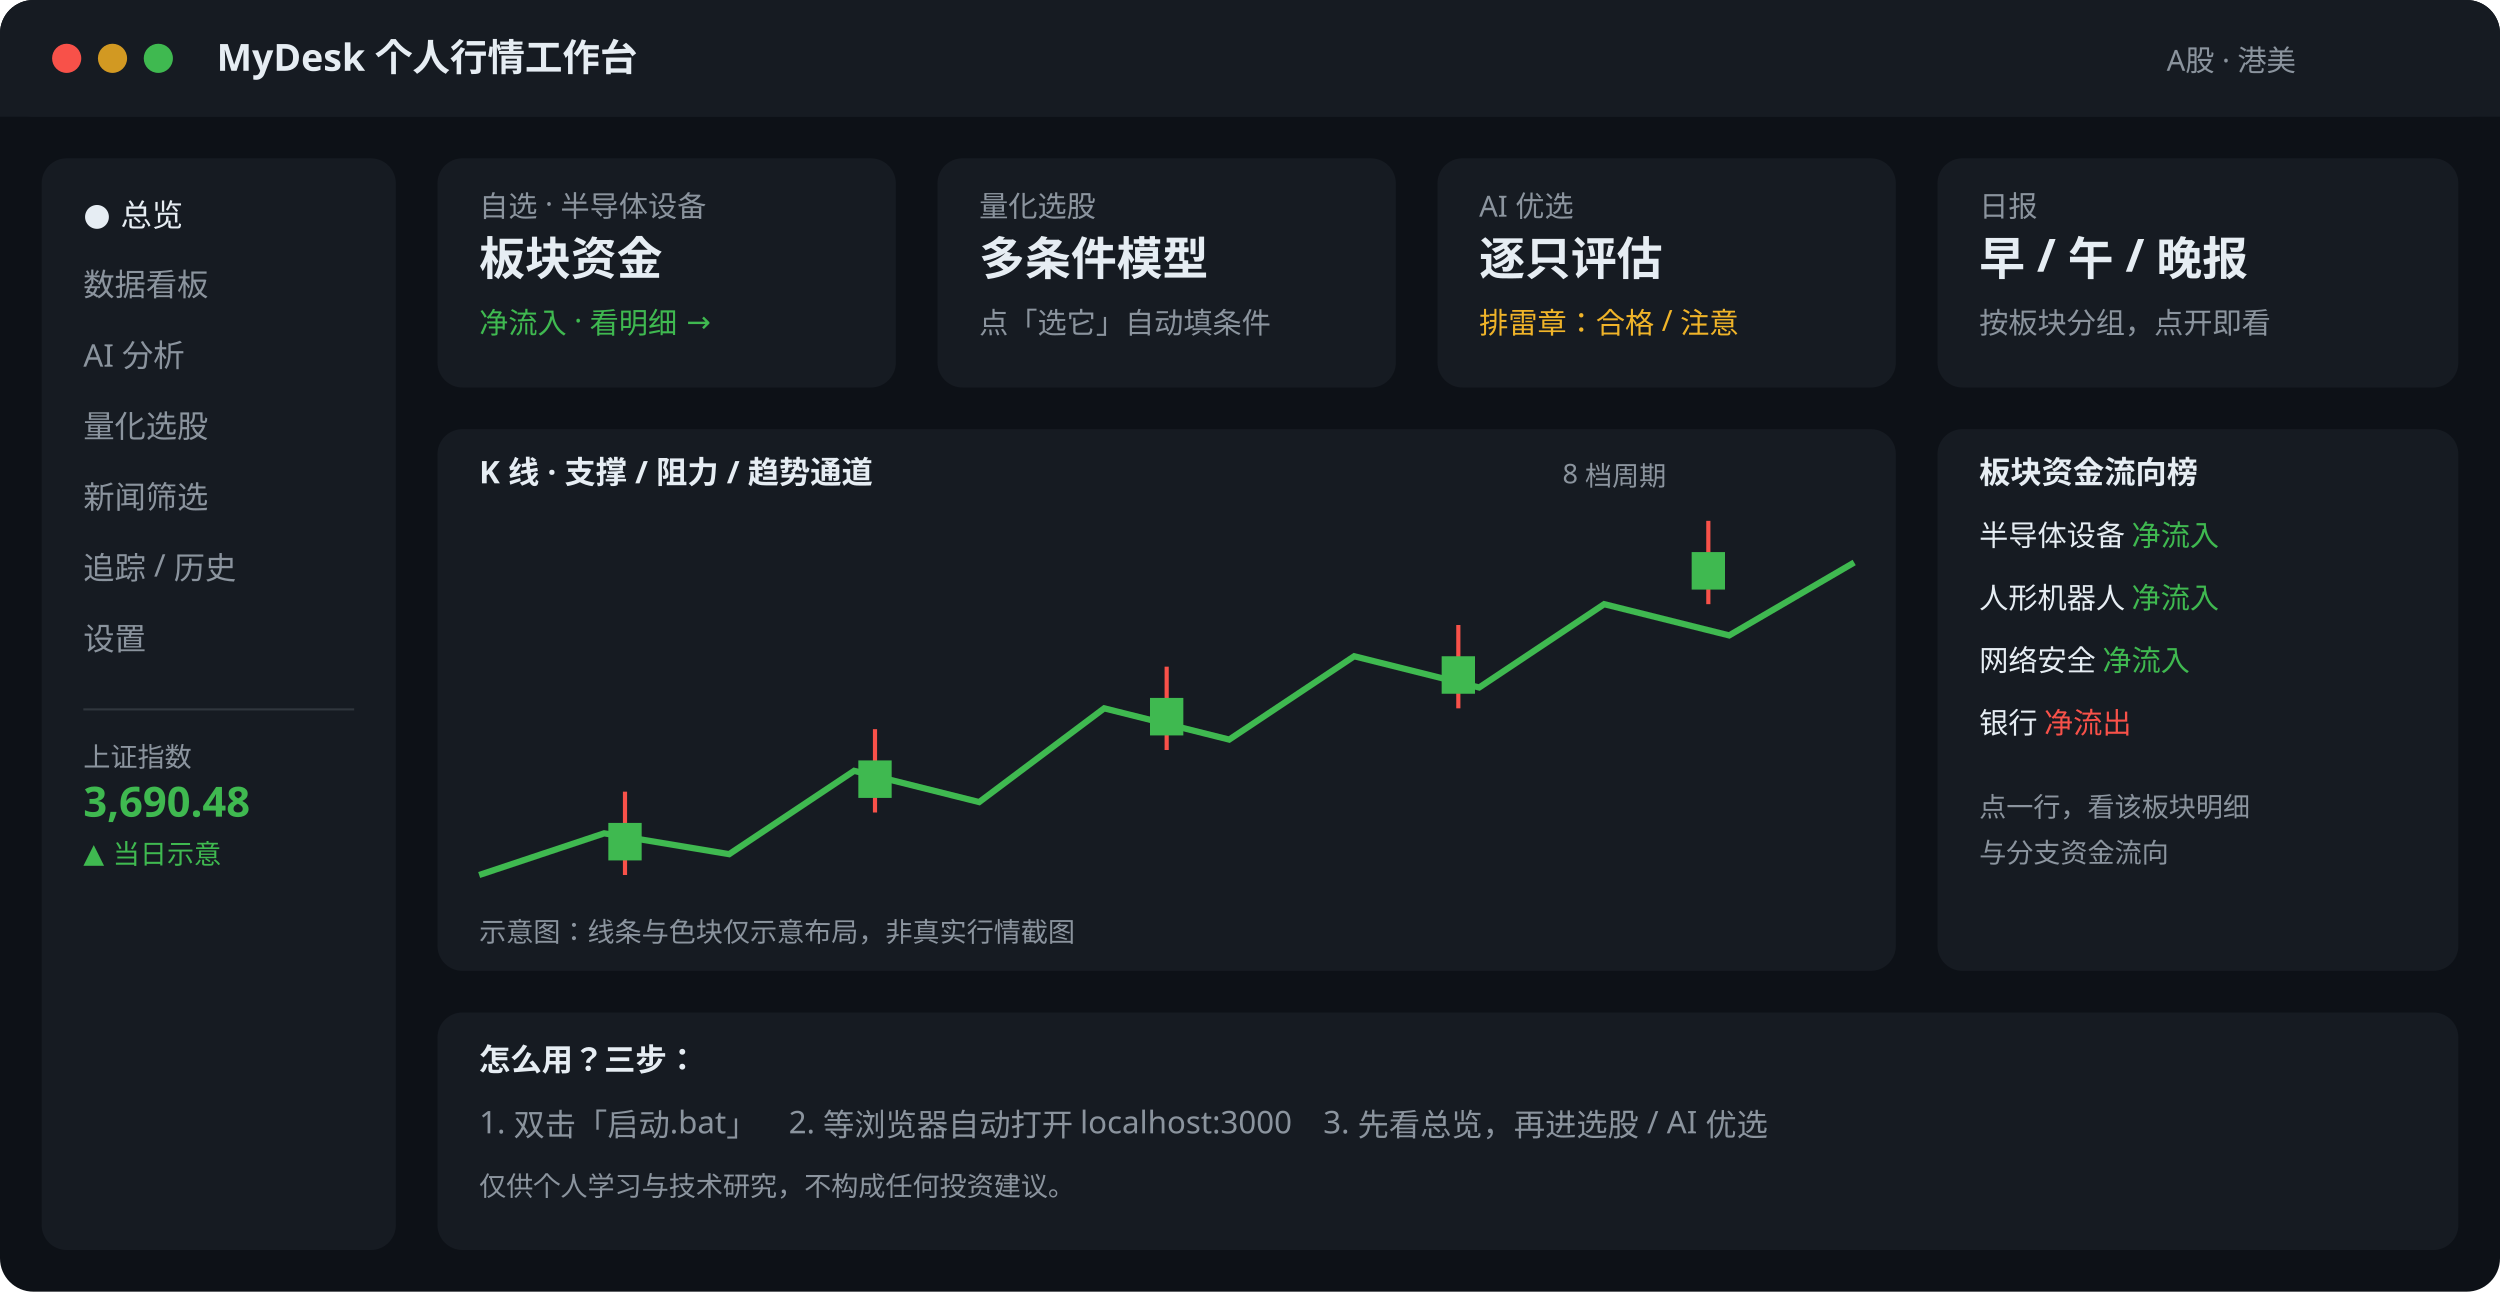
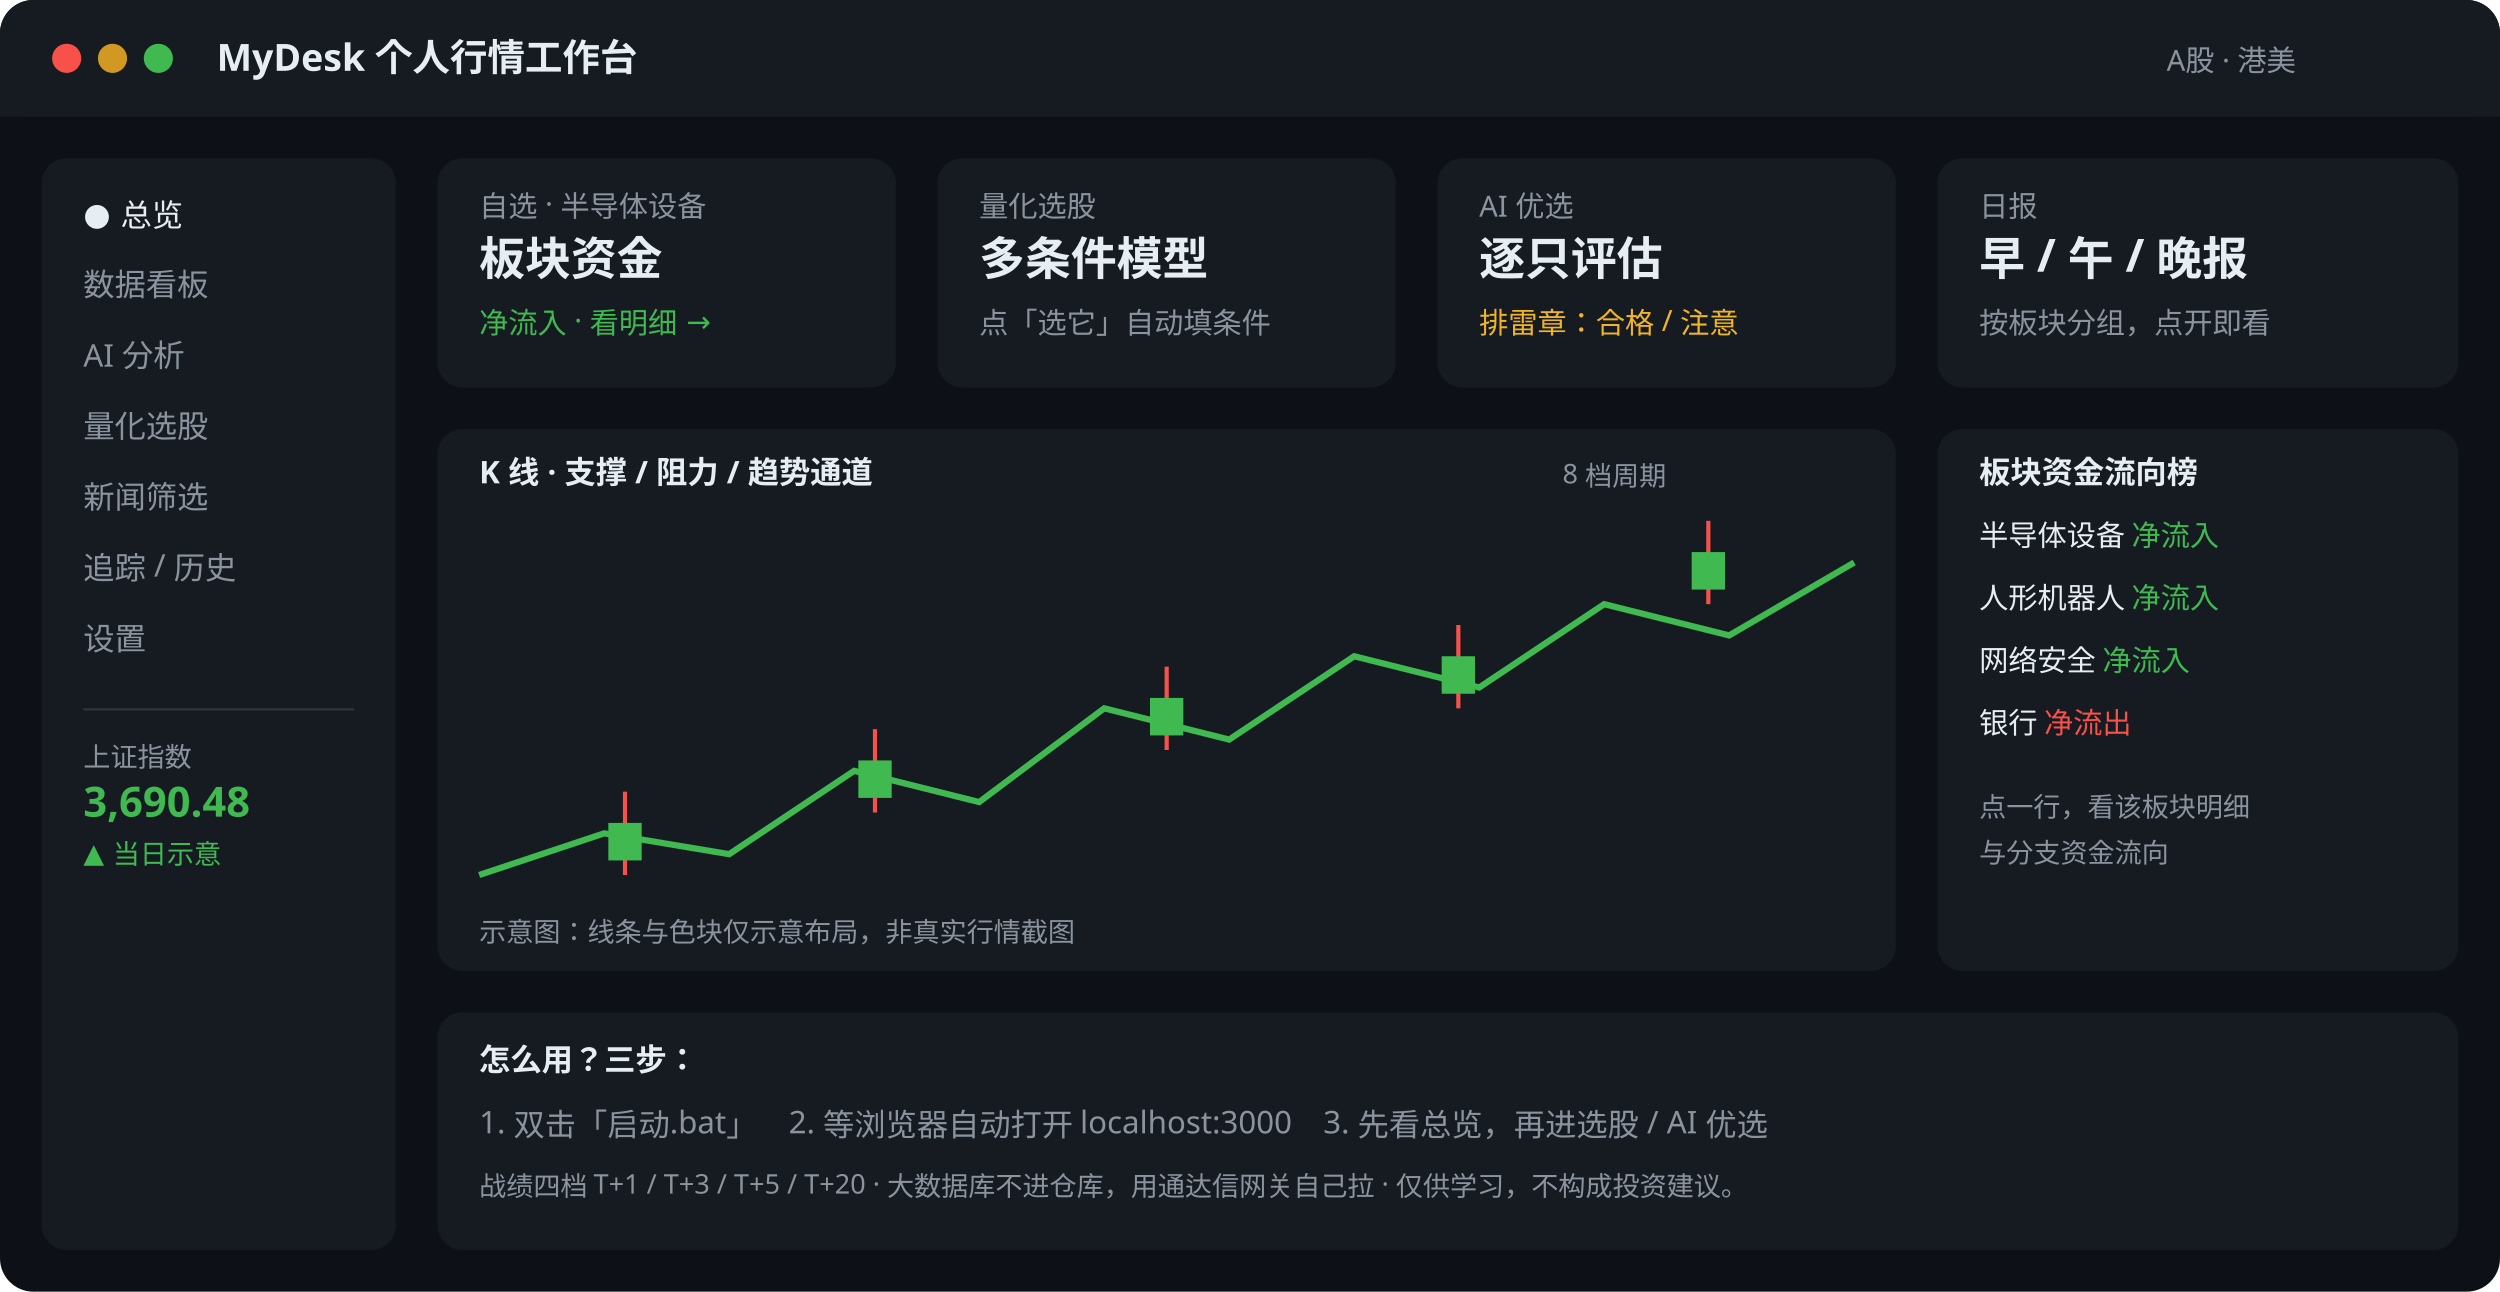
<svg xmlns="http://www.w3.org/2000/svg" width="1200" height="620" viewBox="0 0 1200 620">
  <rect width="1200" height="620" rx="16" fill="#0d1117" />
  <rect x="0" y="0" width="1200" height="56" rx="16" fill="#161b22" />
  <rect x="0" y="40" width="1200" height="16" fill="#161b22" />
  <circle cx="32" cy="28" r="7" fill="#f85149" />
  <circle cx="54" cy="28" r="7" fill="#d29922" />
  <circle cx="76" cy="28" r="7" fill="#3fb950" />
  <text x="104" y="34" font-family="sans-serif" font-size="18" font-weight="700" fill="#e6edf3">MyDesk 个人行情工作台</text>
  <text x="1040" y="34" font-family="sans-serif" font-size="14" fill="#8b949e">A股 · 港美</text>
  <rect x="20" y="76" width="170" height="524" rx="12" fill="#161b22" />
  <text x="40" y="108" font-family="sans-serif" font-size="15" fill="#e6edf3">● 总览</text>
  <text x="40" y="142" font-family="sans-serif" font-size="15" fill="#8b949e">数据看板</text>
  <text x="40" y="176" font-family="sans-serif" font-size="15" fill="#8b949e">AI 分析</text>
  <text x="40" y="210" font-family="sans-serif" font-size="15" fill="#8b949e">量化选股</text>
  <text x="40" y="244" font-family="sans-serif" font-size="15" fill="#8b949e">新闻筛选</text>
  <text x="40" y="278" font-family="sans-serif" font-size="15" fill="#8b949e">追踪 / 历史</text>
  <text x="40" y="312" font-family="sans-serif" font-size="15" fill="#8b949e">设置</text>
  <rect x="40" y="340" width="130" height="1" fill="#30363d" />
  <text x="40" y="368" font-family="sans-serif" font-size="13" fill="#8b949e">上证指数</text>
  <text x="40" y="392" font-family="sans-serif" font-size="20" font-weight="700" fill="#3fb950">3,690.48</text>
  <text x="40" y="414" font-family="sans-serif" font-size="13" fill="#3fb950">▲ 当日示意</text>
  <g font-family="sans-serif">
    <rect x="210" y="76" width="220" height="110" rx="12" fill="#161b22" />
    <text x="230" y="104" font-size="14" fill="#8b949e">自选 · 半导体设备</text>
    <text x="230" y="132" font-size="22" font-weight="700" fill="#e6edf3">板块资金</text>
    <text x="230" y="160" font-size="14" fill="#3fb950">净流入 · 看明细 →</text>
    <rect x="450" y="76" width="220" height="110" rx="12" fill="#161b22" />
    <text x="470" y="104" font-size="14" fill="#8b949e">量化选股</text>
    <text x="470" y="132" font-size="22" font-weight="700" fill="#e6edf3">多条件模型</text>
    <text x="470" y="160" font-size="14" fill="#8b949e">点「选它」自动填条件</text>
    <rect x="690" y="76" width="220" height="110" rx="12" fill="#161b22" />
    <text x="710" y="104" font-size="14" fill="#8b949e">AI 优选</text>
    <text x="710" y="132" font-size="22" font-weight="700" fill="#e6edf3">逐只评估</text>
    <text x="710" y="160" font-size="14" fill="#f0b429">排雷章：合格 / 注意</text>
    <rect x="930" y="76" width="250" height="110" rx="12" fill="#161b22" />
    <text x="950" y="104" font-size="14" fill="#8b949e">日报</text>
    <text x="950" y="132" font-size="22" font-weight="700" fill="#e6edf3">早 / 午 / 晚报</text>
    <text x="950" y="160" font-size="14" fill="#8b949e">按板块分组，点开即看</text>
  </g>
  <rect x="210" y="206" width="700" height="260" rx="12" fill="#161b22" />
  <text x="230" y="232" font-family="sans-serif" font-size="15" font-weight="700" fill="#e6edf3">K 线 · 支撑 / 阻力 / 趋势通道</text>
  <text x="750" y="232" font-family="sans-serif" font-size="13" fill="#8b949e">8 档周期</text>
  <polyline points="230,420 290,400 350,410 410,370 470,385 530,340 590,355 650,315 710,330 770,290 830,305 890,270" fill="none" stroke="#3fb950" stroke-width="3" />
  <g stroke="#f85149" stroke-width="2">
    <line x1="300" y1="380" x2="300" y2="420" />
    <line x1="420" y1="350" x2="420" y2="390" />
    <line x1="560" y1="320" x2="560" y2="360" />
    <line x1="700" y1="300" x2="700" y2="340" />
    <line x1="820" y1="250" x2="820" y2="290" />
  </g>
  <g fill="#3fb950">
    <rect x="292" y="395" width="16" height="18" />
    <rect x="412" y="365" width="16" height="18" />
    <rect x="552" y="335" width="16" height="18" />
    <rect x="692" y="315" width="16" height="18" />
    <rect x="812" y="265" width="16" height="18" />
  </g>
  <text x="230" y="452" font-family="sans-serif" font-size="13" fill="#8b949e">示意图：线条与色块仅示意布局，非真实行情截图</text>
  <rect x="930" y="206" width="250" height="260" rx="12" fill="#161b22" />
  <text x="950" y="232" font-family="sans-serif" font-size="15" font-weight="700" fill="#e6edf3">板块资金流向榜</text>
  <text x="950" y="262" font-family="sans-serif" font-size="14" fill="#e6edf3">半导体设备 <tspan fill="#3fb950">净流入</tspan>
  </text>
  <text x="950" y="292" font-family="sans-serif" font-size="14" fill="#e6edf3">人形机器人 <tspan fill="#3fb950">净流入</tspan>
  </text>
  <text x="950" y="322" font-family="sans-serif" font-size="14" fill="#e6edf3">网络安全 <tspan fill="#3fb950">净流入</tspan>
  </text>
  <text x="950" y="352" font-family="sans-serif" font-size="14" fill="#e6edf3">银行 <tspan fill="#f85149">净流出</tspan>
  </text>
  <text x="950" y="392" font-family="sans-serif" font-size="13" fill="#8b949e">点一行，看该板块明细</text>
  <text x="950" y="414" font-family="sans-serif" font-size="13" fill="#8b949e">与分支资金流向</text>
  <rect x="210" y="486" width="970" height="114" rx="12" fill="#161b22" />
  <text x="230" y="514" font-family="sans-serif" font-size="15" font-weight="700" fill="#e6edf3">怎么用？三步：</text>
  <text x="230" y="544" font-family="sans-serif" font-size="15" fill="#8b949e">1. 双击「启动.bat」　2. 等浏览器自动打开 localhost:3000　3. 先看总览，再进选股 / AI 优选</text>
-   <text x="230" y="574" font-family="sans-serif" font-size="13" fill="#8b949e">仅供个人学习与技术研究，不构成任何投资建议。</text>
+   <text x="230" y="574" font-family="sans-serif" font-size="13" fill="#8b949e">战绩四档 T+1 / T+3 / T+5 / T+20 · 大数据库不进仓库，用通达信网关自己拉 · 仅供学习，不构成投资建议。</text>
</svg>
